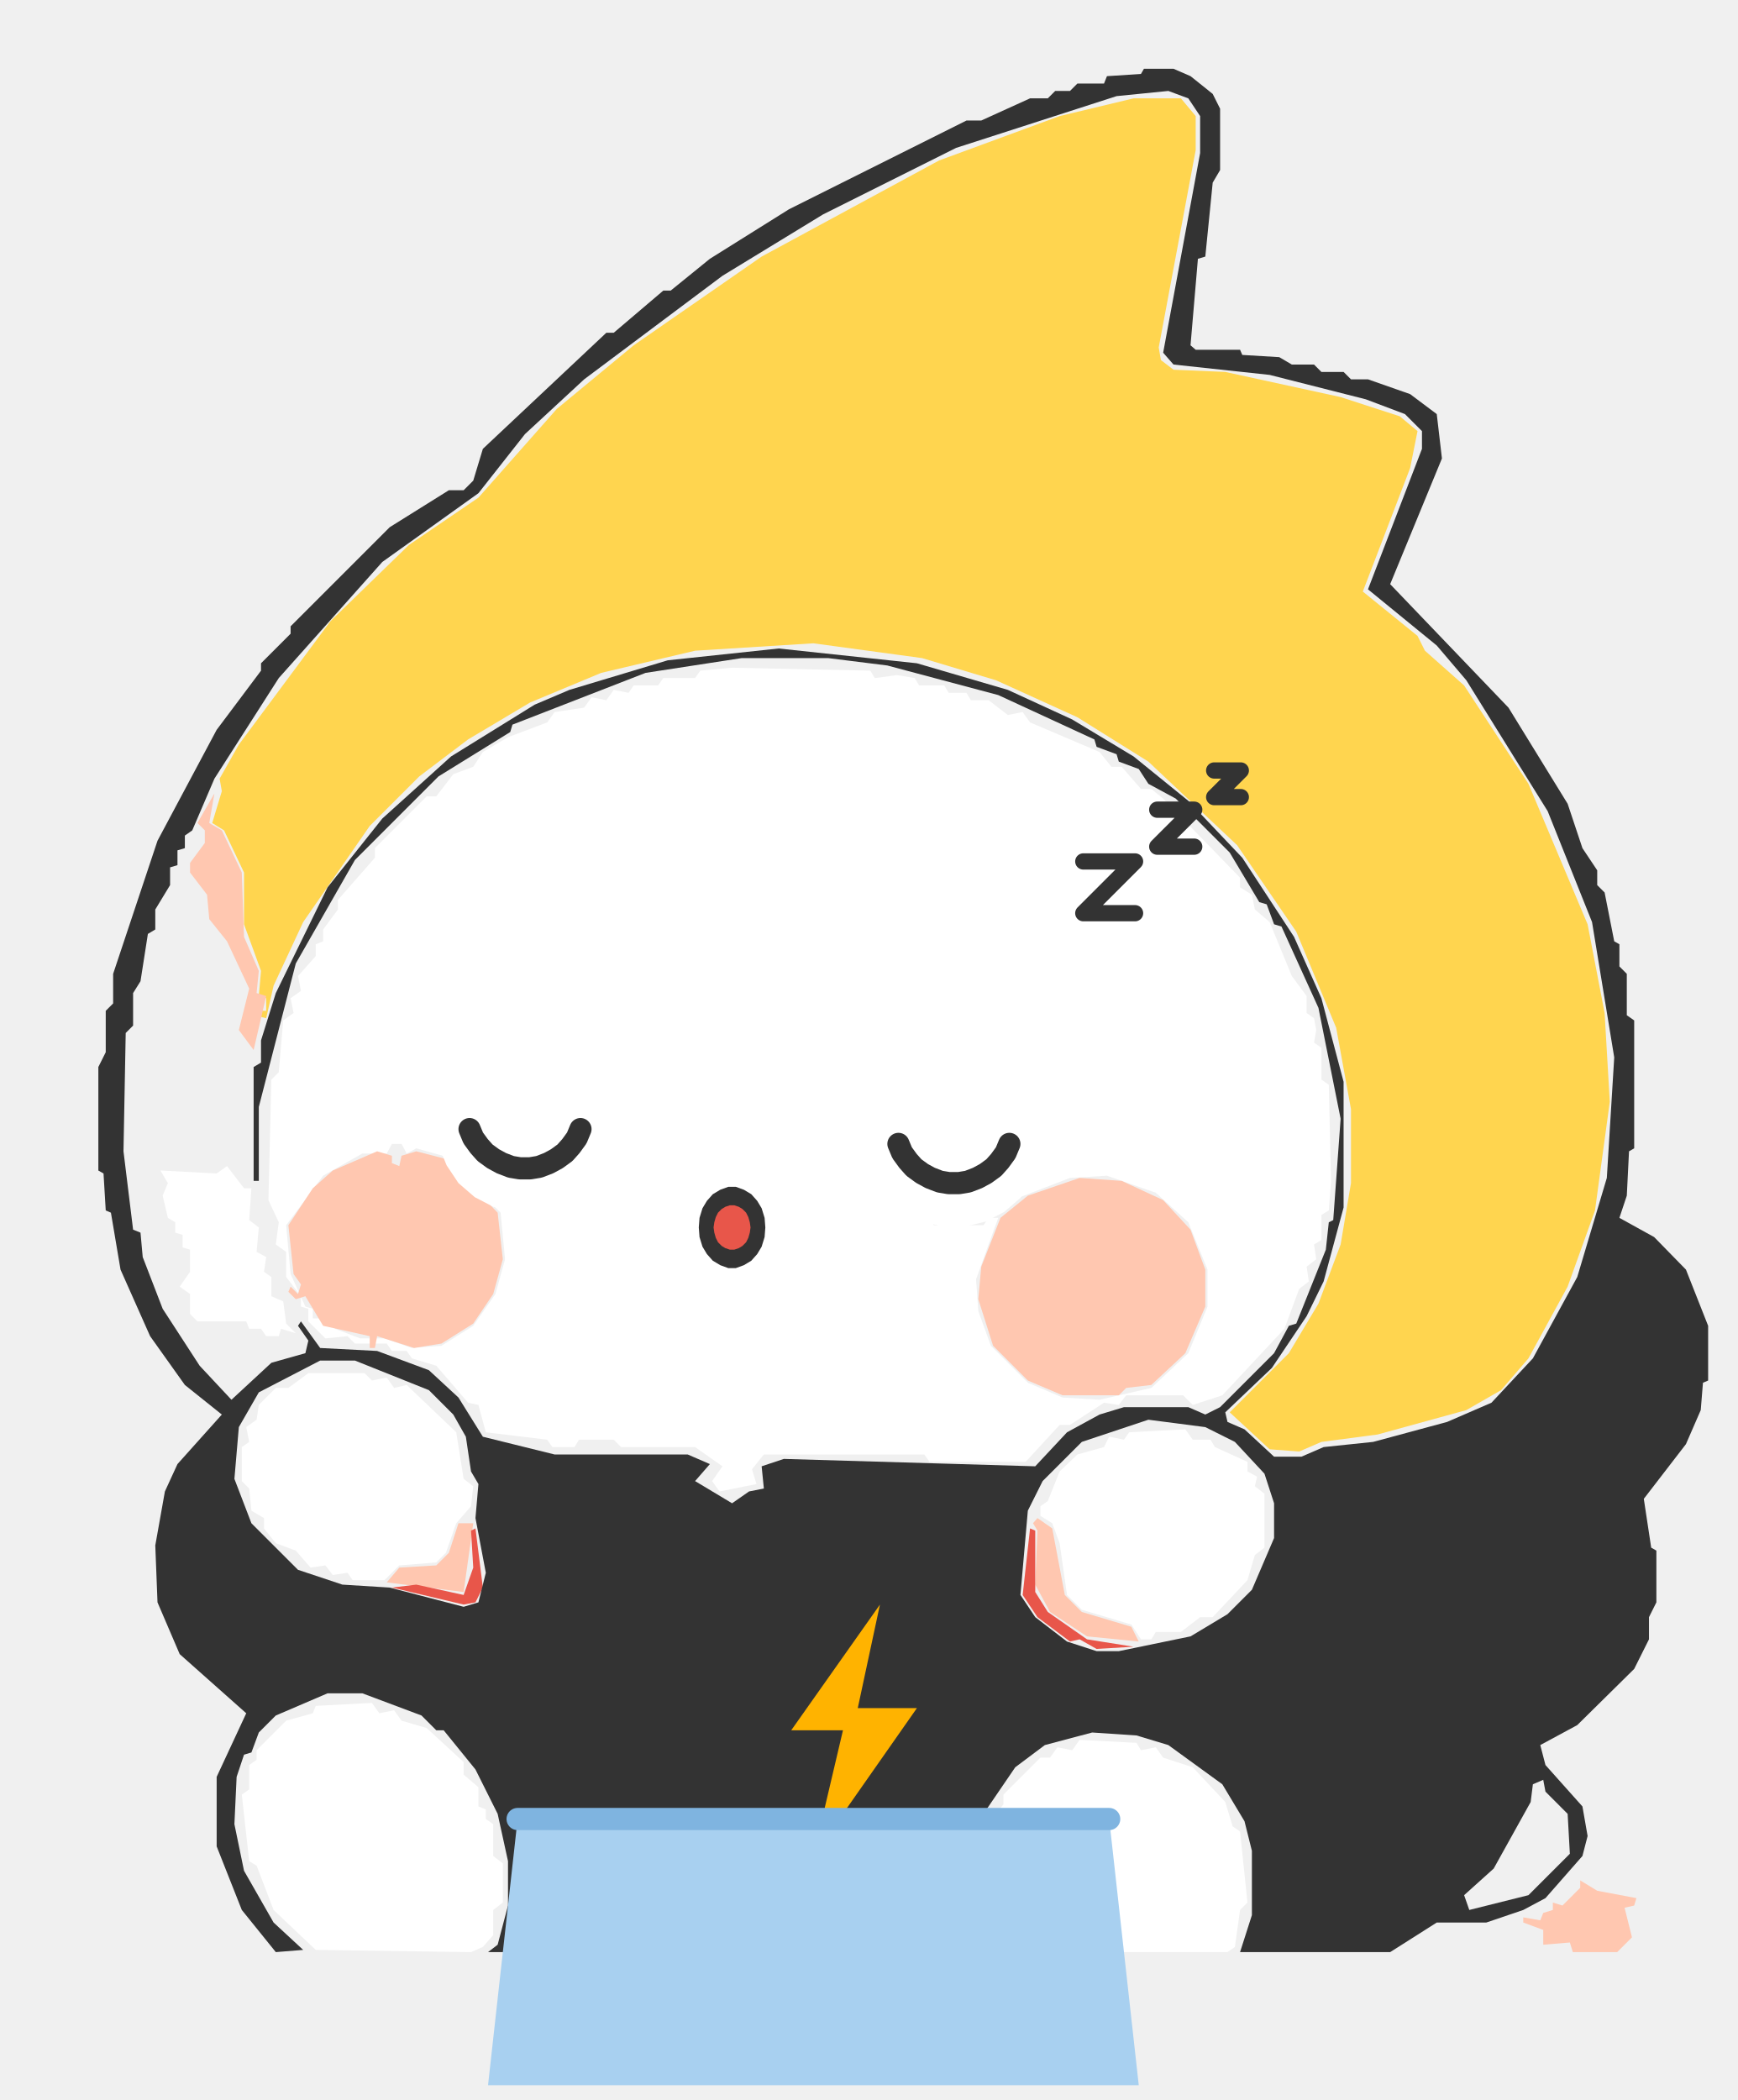
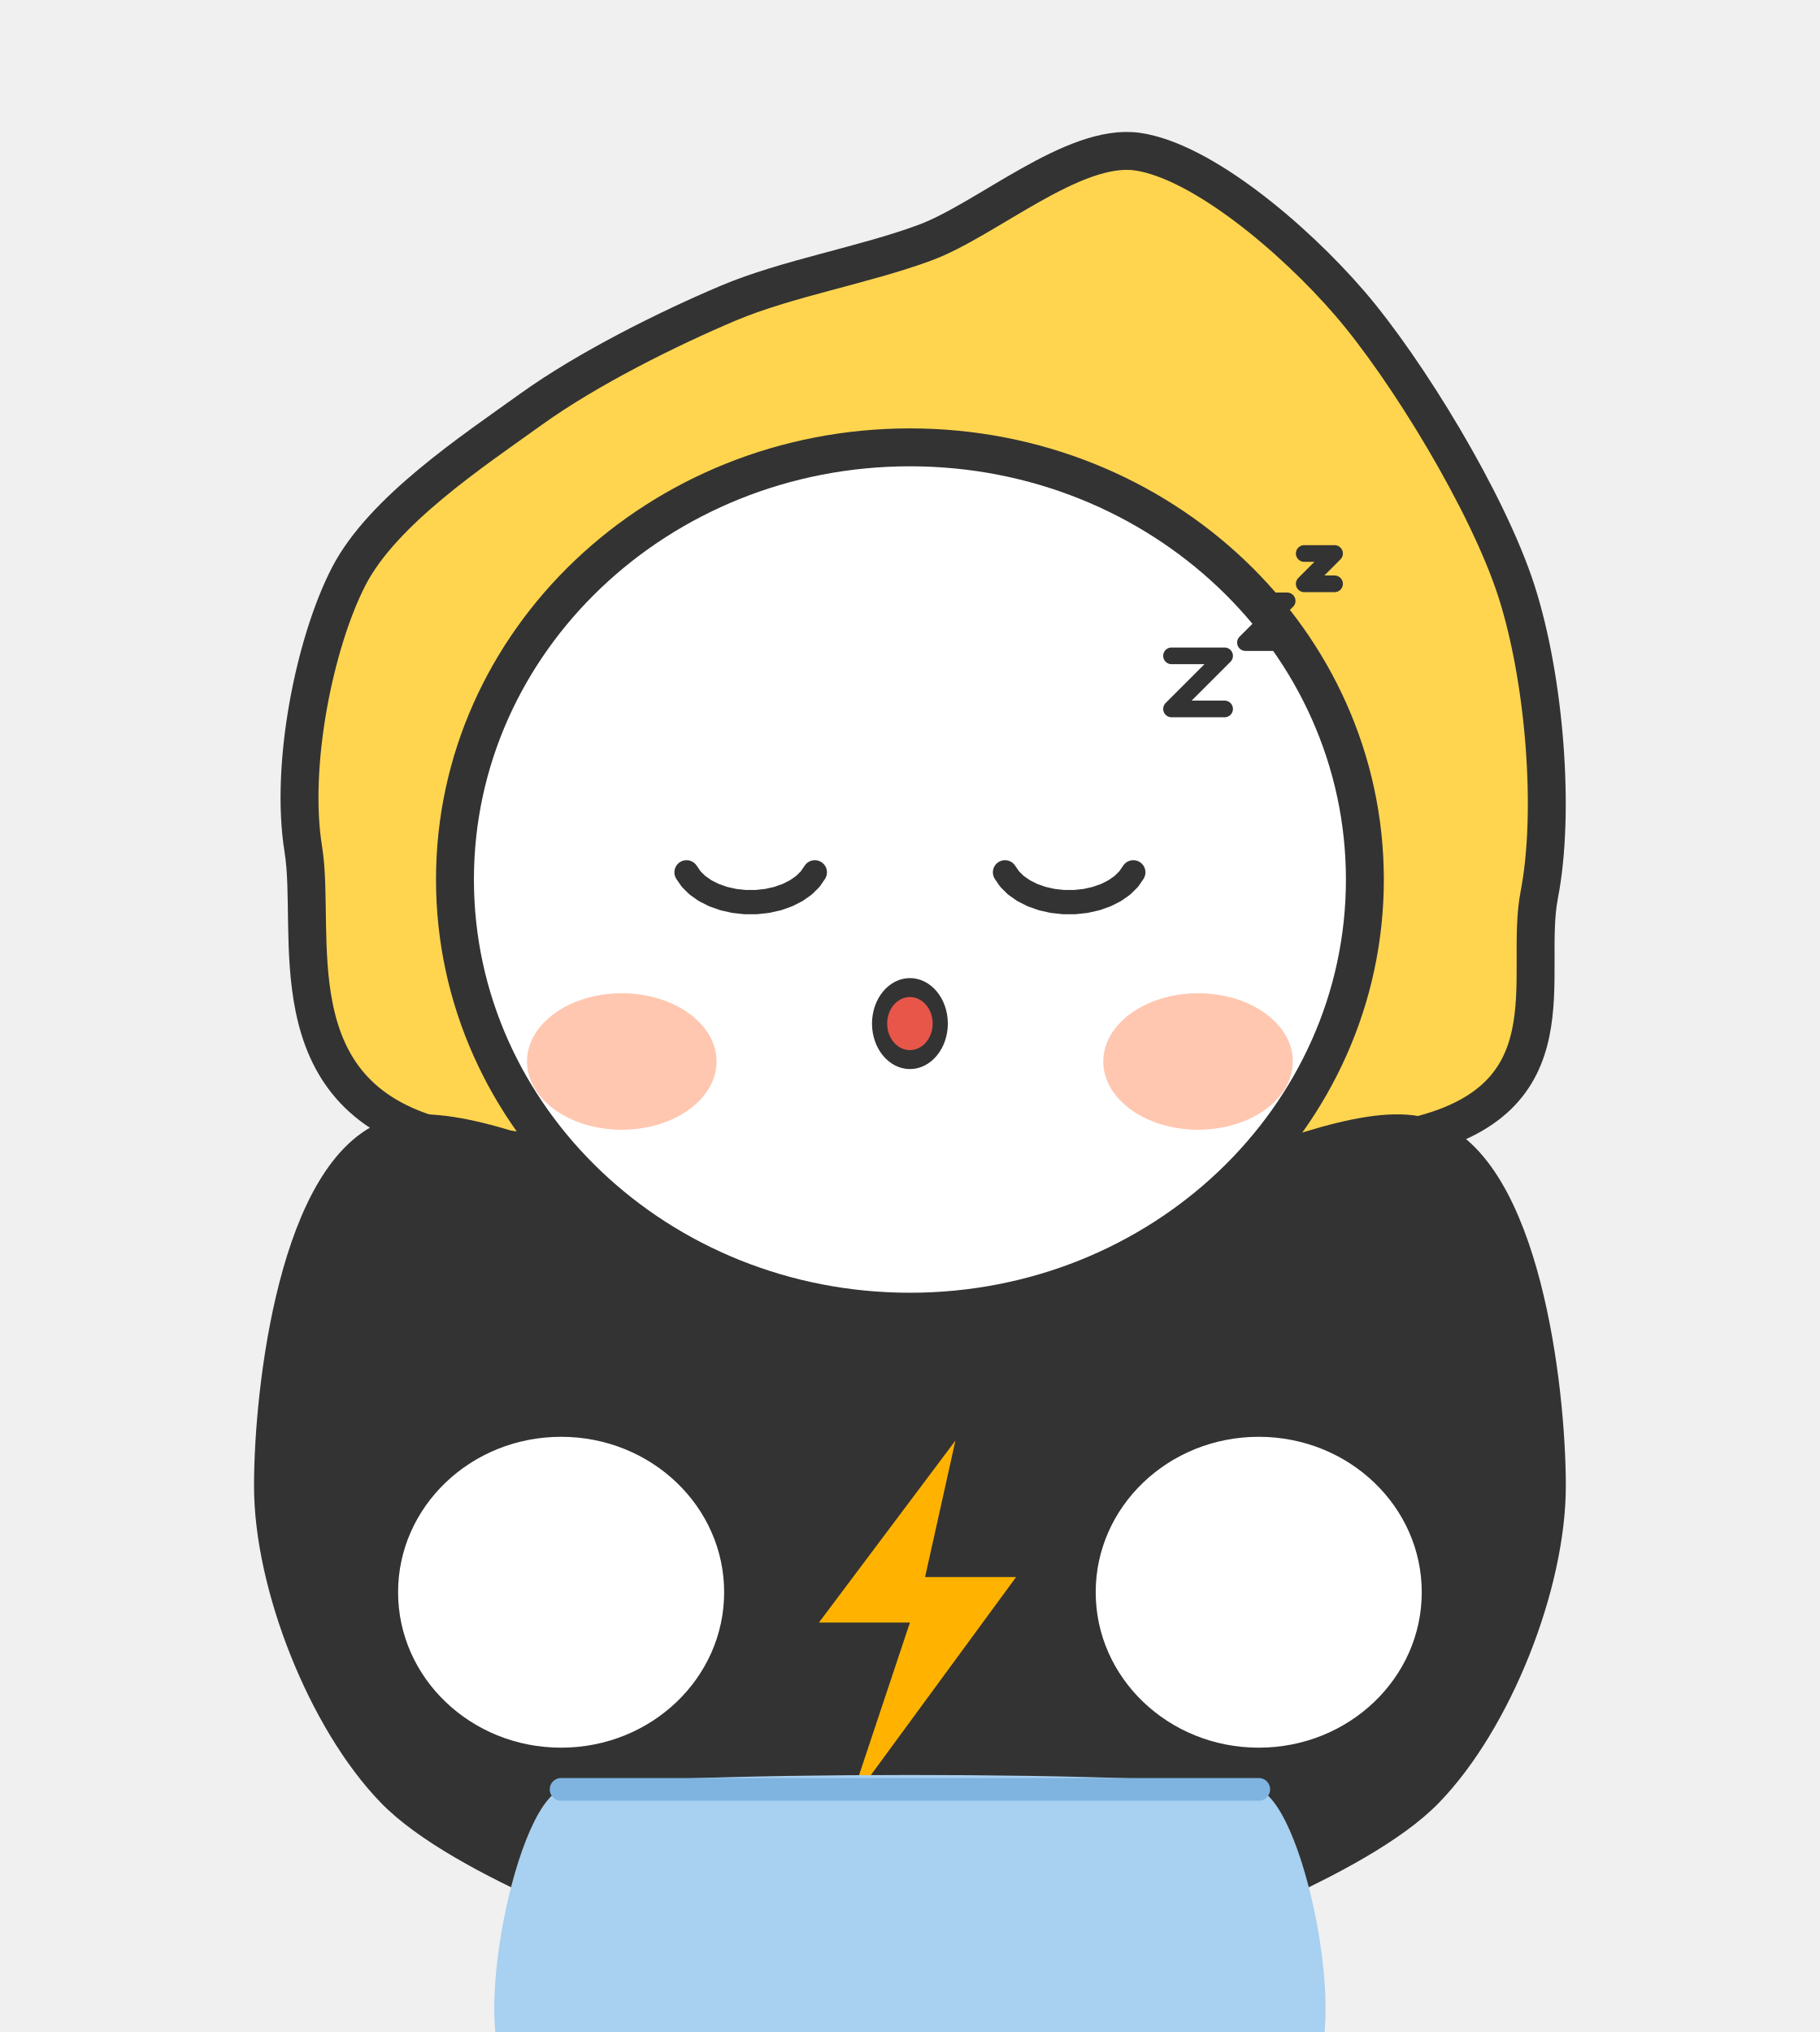
- <svg xmlns="http://www.w3.org/2000/svg" width="235" height="284" viewBox="0 0 235 284" role="img" aria-label="Volty 13-resting">
-   <path fill="#FFD54F" fill-rule="evenodd" d="M153.3,13.3 L143.3,15.7 L127.0,21.7 L103.0,34.7 L85.7,46.7 L75.3,55.3 L64.7,67.3 L55.3,73.7 L44.7,84.0 L32.3,100.7 L29.7,105.3 L30.0,107.0 L28.7,111.3 L30.3,112.3 L33.0,118.0 L33.0,125.0 L35.3,131.3 L35.0,134.7 L36.0,135.0 L36.0,136.7 L34.3,136.7 L34.3,137.3 L36.0,137.7 L37.0,133.3 L41.0,124.7 L50.0,111.7 L56.7,105.0 L63.3,100.0 L71.7,95.0 L81.3,91.0 L94.0,88.0 L110.0,87.0 L124.7,89.0 L134.7,92.0 L145.7,97.0 L155.3,103.0 L167.3,114.3 L175.3,126.0 L180.7,139.0 L182.7,150.0 L182.7,160.0 L181.3,168.3 L178.3,176.3 L174.3,183.0 L166.3,191.0 L171.7,196.0 L175.7,196.3 L178.7,195.0 L186.3,194.0 L198.3,190.7 L203.0,188.0 L206.7,183.7 L212.0,174.0 L215.7,163.7 L217.7,149.0 L217.0,137.0 L214.7,125.0 L206.7,106.0 L198.0,92.7 L192.7,88.0 L191.7,86.0 L184.3,80.0 L190.7,63.3 L191.7,58.3 L189.3,56.3 L181.3,53.7 L165.7,50.3 L158.7,50.0 L157.0,48.7 L156.7,47.0 L161.7,20.3 L161.7,15.7 L159.7,13.3 Z" />
-   <path fill="#FFFFFF" fill-rule="evenodd" d="M135.7,242.7 L135.7,244.0 L133.7,246.7 L133.7,250.0 L132.7,250.7 L132.7,256.7 L133.7,257.3 L133.7,260.7 L134.7,261.0 L135.7,264.0 L166.0,264.0 L167.0,263.3 L167.7,258.3 L168.7,257.3 L167.7,247.7 L166.7,247.0 L165.7,243.7 L161.3,239.0 L157.3,237.7 L156.3,236.3 L154.3,236.7 L153.7,235.7 L146.0,235.3 L145.0,236.7 L143.0,236.3 L142.0,237.7 L140.7,237.7 Z M38.7,232.7 L34.7,236.7 L34.7,238.0 L33.7,238.7 L33.7,242.0 L32.7,242.7 L33.7,251.7 L34.7,252.3 L37.0,258.3 L42.7,263.7 L63.7,264.0 L65.3,263.3 L66.7,261.7 L66.7,258.3 L68.0,257.3 L68.0,252.0 L66.7,251.0 L66.7,246.7 L65.7,246.0 L65.7,244.7 L64.7,244.3 L64.7,241.7 L62.7,240.0 L62.7,238.3 L57.7,233.7 L54.3,232.7 L53.3,231.3 L51.3,231.7 L50.3,230.3 L42.7,230.7 L42.3,231.7 Z M160.3,193.3 L152.7,193.7 L152.0,194.7 L150.0,194.3 L149.3,195.7 L145.7,196.7 L143.3,199.0 L141.7,203.0 L140.7,203.7 L140.7,205.0 L142.3,206.0 L143.3,208.7 L144.3,215.7 L146.3,217.7 L153.0,219.7 L154.3,221.7 L155.7,221.7 L156.3,220.7 L159.7,220.7 L162.3,218.7 L164.0,218.7 L168.7,213.7 L169.7,210.3 L171.0,209.3 L171.0,202.0 L169.7,201.0 L170.0,199.7 L168.7,199.0 L168.7,197.7 L164.3,195.7 L163.7,194.7 L161.3,194.7 Z M35.0,190.0 L34.7,192.0 L33.3,193.0 L33.7,195.0 L32.7,195.7 L32.7,200.3 L33.7,201.3 L34.0,204.3 L35.7,205.3 L35.7,206.7 L37.3,208.7 L40.0,209.7 L42.0,212.0 L44.0,211.7 L45.0,213.0 L47.0,212.7 L47.7,213.7 L52.0,213.7 L54.0,211.7 L59.0,211.3 L60.3,210.0 L61.7,206.0 L63.7,203.7 L64.0,201.0 L62.7,200.0 L61.7,193.7 L55.0,187.3 L53.3,187.7 L52.3,186.3 L50.3,186.7 L49.3,185.7 L41.7,185.7 L39.0,187.7 L37.3,187.7 Z M21.7,158.3 L22.7,160.0 L22.0,161.7 L22.7,164.7 L23.7,165.3 L23.7,166.7 L24.7,167.0 L24.7,168.7 L25.7,169.0 L25.7,172.0 L24.3,174.0 L25.7,175.0 L25.7,177.7 L26.7,178.7 L33.3,178.7 L33.7,179.7 L35.3,179.7 L36.0,180.7 L37.7,180.7 L38.0,179.7 L40.0,180.3 L38.7,179.0 L38.3,176.0 L36.7,175.3 L36.7,172.7 L35.7,172.0 L36.0,170.0 L34.7,169.3 L35.0,166.0 L33.7,165.0 L34.0,160.7 L33.0,160.7 L30.7,157.7 L29.3,158.7 Z M40.3,132.0 L40.7,134.0 L39.3,135.0 L39.7,137.0 L38.3,138.0 L37.7,145.0 L36.7,146.0 L36.3,162.3 L37.7,165.3 L37.3,168.3 L38.7,169.3 L38.7,172.7 L40.7,175.3 L40.7,176.7 L41.7,177.0 L41.7,178.7 L44.0,181.0 L47.0,180.7 L48.0,181.7 L52.3,181.7 L53.0,182.7 L55.0,182.7 L55.7,183.7 L59.0,184.7 L63.3,189.7 L64.7,190.0 L65.7,193.7 L74.0,194.7 L74.7,195.7 L77.7,195.7 L78.3,194.7 L83.0,194.7 L84.0,195.7 L94.0,195.7 L97.7,198.3 L96.3,200.3 L97.3,201.7 L102.3,200.7 L101.7,198.7 L103.3,196.7 L125.0,196.7 L125.7,197.7 L138.7,197.7 L143.3,192.7 L144.7,192.7 L149.3,189.7 L151.3,190.0 L152.3,188.7 L160.0,188.7 L161.3,190.0 L165.3,188.7 L173.7,179.7 L175.7,174.3 L177.0,173.3 L176.7,171.3 L178.0,170.3 L177.7,168.3 L178.7,167.7 L178.7,164.3 L179.7,163.7 L180.0,159.7 L179.7,146.7 L178.7,146.0 L178.7,141.7 L177.7,141.0 L178.0,139.3 L177.7,137.7 L176.7,137.0 L176.7,134.7 L174.7,132.0 L171.7,124.7 L169.7,123.0 L169.3,121.0 L167.7,120.0 L167.7,118.7 L157.3,108.0 L155.7,106.7 L154.3,106.7 L151.7,103.7 L150.3,103.7 L148.7,101.7 L139.3,97.7 L138.3,96.3 L136.3,96.7 L133.7,94.7 L131.3,94.7 L130.7,93.7 L128.3,93.7 L127.7,92.7 L124.3,92.7 L123.7,91.7 L121.3,91.3 L118.3,91.7 L117.7,90.7 L99.0,90.3 L94.7,90.7 L94.0,91.7 L89.7,91.7 L89.0,92.7 L85.7,92.7 L85.0,93.7 L83.0,93.3 L82.0,94.7 L80.0,94.3 L79.0,95.7 L75.0,96.3 L74.0,97.7 L68.7,99.7 L65.3,101.7 L64.0,103.7 L61.3,104.7 L59.0,107.7 L57.7,107.7 L50.7,114.7 L50.7,116.0 L45.7,121.7 L45.7,123.0 L43.7,125.7 L43.7,127.3 L42.7,127.7 L42.7,129.3 Z M87.0,162.0 L89.0,160.7 L90.7,161.7 L94.7,161.7 L96.3,158.7 L100.0,158.7 L102.7,161.7 L104.0,161.7 L104.7,162.7 L107.3,163.0 L108.3,161.7 L110.3,161.7 L111.7,162.7 L111.7,164.3 L110.0,166.7 L107.7,166.7 L107.7,170.0 L105.7,171.7 L105.3,173.7 L102.0,174.3 L101.0,175.7 L98.3,175.7 L97.3,174.3 L95.3,174.7 L91.7,171.0 L91.7,168.0 L90.7,166.3 L86.7,165.0 Z M124.3,146.7 L125.7,146.7 L126.3,145.7 L132.0,145.7 L137.7,150.3 L137.7,151.7 L138.7,152.3 L138.7,160.0 L137.7,160.7 L137.7,162.0 L144.7,159.3 L149.7,159.0 L156.3,161.3 L160.7,165.3 L163.3,171.7 L163.3,176.7 L160.7,183.0 L155.7,187.7 L148.7,189.3 L143.7,189.0 L139.0,187.0 L134.0,182.0 L132.3,177.3 L132.0,173.0 L135.0,164.7 L133.7,164.7 L133.0,165.7 L126.3,165.7 L125.7,164.7 L124.3,164.7 L120.7,160.0 L120.7,151.3 Z M78.7,145.3 L78.7,146.7 L80.7,149.3 L80.7,157.0 L79.7,157.7 L79.7,159.0 L77.0,161.7 L74.0,162.3 L73.0,163.7 L70.3,163.7 L69.7,162.7 L67.3,162.7 L65.3,160.7 L64.7,161.0 L67.7,164.0 L68.3,170.3 L67.0,175.0 L64.0,179.3 L59.7,182.0 L55.7,182.3 L52.0,181.0 L48.7,181.0 L45.3,179.7 L44.3,178.3 L42.3,178.3 L42.3,177.0 L41.3,176.7 L39.3,172.3 L38.7,165.7 L43.7,159.0 L49.0,156.0 L52.3,156.0 L53.0,154.7 L54.3,154.7 L55.0,156.0 L56.3,155.3 L61.3,156.7 L62.7,158.0 L62.7,155.0 L61.7,154.0 L62.7,148.3 L63.7,147.7 L63.7,146.3 L68.3,142.7 L75.0,142.7 Z" />
-   <path fill="#FFC7B0" fill-rule="evenodd" d="M206.0,259.3 L206.0,260.0 L208.7,261.0 L208.7,263.0 L212.3,262.7 L212.7,264.0 L218.7,264.0 L220.7,262.0 L219.7,258.0 L221.0,257.7 L221.3,256.7 L216.0,255.7 L213.7,254.3 L213.7,255.3 L211.3,257.7 L210.0,257.3 L210.0,258.3 L208.7,258.7 L208.3,259.7 Z M64.0,206.0 L62.0,206.0 L60.7,210.0 L59.0,211.7 L54.0,212.0 L52.3,214.0 L62.7,215.3 Z M140.3,205.3 L139.7,206.0 L140.3,207.0 L140.0,214.3 L142.0,218.0 L147.0,221.3 L154.0,222.0 L153.0,220.0 L146.3,218.0 L144.0,215.7 L142.3,206.7 Z M95.3,166.0 L95.7,169.0 L97.7,171.0 L101.7,171.0 L103.7,168.0 L103.7,166.7 L100.7,165.7 L99.7,164.0 Z M146.0,159.3 L139.0,161.7 L135.3,164.7 L132.7,171.3 L132.3,175.7 L134.3,182.0 L139.0,186.7 L143.7,188.7 L151.3,188.7 L152.3,187.7 L155.7,187.3 L160.3,183.0 L163.0,176.7 L163.0,171.7 L161.0,166.3 L157.3,162.3 L151.7,159.7 Z M45.0,158.3 L42.3,160.7 L39.0,165.7 L39.7,172.3 L40.7,173.7 L40.3,175.0 L39.3,174.0 L39.0,174.7 L40.0,175.7 L41.3,175.3 L43.7,179.3 L50.0,180.7 L50.0,182.3 L50.7,182.3 L51.0,180.7 L56.0,182.3 L59.7,181.7 L64.0,179.0 L66.7,175.0 L68.0,170.3 L67.3,164.0 L64.7,161.3 L64.7,160.3 L63.0,159.7 L61.3,157.0 L56.3,155.7 L54.3,156.3 L54.0,157.7 L53.0,157.3 L53.0,156.3 L51.0,155.7 Z M29.0,107.3 L26.7,111.3 L27.7,112.3 L27.7,114.0 L25.7,116.7 L25.7,118.0 L28.0,121.0 L28.3,124.3 L30.7,127.3 L33.7,133.7 L32.3,139.3 L34.3,142.0 L36.0,134.7 L34.7,134.3 L35.0,131.3 L33.0,126.7 L32.7,118.0 L30.0,112.3 L28.3,111.3 Z" />
-   <path fill="#E8564A" fill-rule="evenodd" d="M139.3,206.7 L138.3,215.7 L140.3,218.7 L144.7,222.0 L146.0,221.7 L148.3,223.0 L153.3,222.7 L147.0,221.7 L141.7,218.0 L140.0,215.3 L140.0,207.0 Z M64.3,206.7 L63.7,207.0 L64.0,212.0 L62.7,215.7 L56.3,214.3 L53.0,214.7 L62.7,217.0 L64.3,216.7 L65.3,214.7 Z" />
-   <path fill="#333333" fill-rule="evenodd" d="M88.0,162.7 L88.3,165.0 L92.0,166.0 L93.3,170.7 L96.3,173.7 L101.3,174.0 L104.0,172.7 L106.0,170.3 L106.7,166.7 L111.0,163.7 L109.7,162.7 L107.7,164.0 L103.3,163.3 L101.3,162.3 L100.3,160.3 L99.0,160.0 L96.3,160.3 L95.0,162.3 L93.0,163.3 L90.3,163.3 L89.0,162.0 Z M98.3,163.3 L99.7,163.3 L104.3,166.3 L104.3,168.7 L101.0,172.3 L97.3,172.0 L94.7,168.7 L94.7,165.7 Z M128.7,146.7 L125.3,147.7 L122.7,150.3 L121.3,154.0 L121.3,157.3 L122.7,161.0 L125.3,163.7 L127.3,164.7 L132.0,164.7 L134.0,164.0 L136.7,161.0 L137.7,154.7 L136.0,150.0 L134.3,148.3 L131.0,146.7 Z M71.0,143.3 L67.3,144.7 L64.7,147.3 L63.3,150.7 L63.3,155.7 L65.3,160.0 L68.3,161.7 L73.3,162.0 L76.0,161.0 L78.7,158.0 L80.0,152.0 L78.0,146.3 L74.0,143.7 Z M161.0,10.3 L158.7,9.3 L154.7,9.3 L154.3,10.0 L149.7,10.3 L149.3,11.3 L145.7,11.3 L144.7,12.3 L142.7,12.3 L141.7,13.3 L139.3,13.3 L132.7,16.3 L130.7,16.3 L106.7,28.3 L96.0,35.0 L90.7,39.3 L89.7,39.3 L83.0,45.0 L82.0,45.0 L65.3,60.7 L64.0,65.0 L62.7,66.3 L60.7,66.3 L52.7,71.3 L39.3,84.7 L39.3,85.7 L35.3,89.7 L35.3,90.7 L29.3,98.7 L21.3,113.7 L15.3,131.7 L15.3,135.7 L14.3,136.7 L14.3,142.3 L13.3,144.3 L13.3,158.3 L14.0,158.7 L14.3,163.7 L15.0,164.0 L16.3,171.7 L20.3,180.7 L25.0,187.3 L30.0,191.3 L24.0,198.0 L22.3,201.7 L21.0,209.0 L21.3,216.7 L24.3,223.7 L33.3,231.7 L29.3,240.3 L29.3,249.7 L32.7,258.3 L37.3,264.0 L41.0,263.7 L37.0,260.0 L33.0,253.0 L31.7,246.7 L32.0,240.3 L33.0,237.3 L34.0,237.0 L35.0,234.3 L37.3,232.0 L44.3,229.0 L49.0,229.0 L57.0,232.0 L59.0,234.0 L60.0,234.0 L64.3,239.3 L67.3,245.3 L68.7,251.7 L68.7,257.7 L67.3,263.0 L66.0,264.0 L134.0,264.0 L131.7,256.3 L131.7,250.7 L133.0,245.3 L137.3,239.0 L141.3,236.0 L147.7,234.3 L153.7,234.7 L158.0,236.0 L165.3,241.3 L168.3,246.3 L169.3,250.3 L169.3,259.0 L167.7,264.0 L188.0,264.0 L194.3,260.0 L201.0,260.0 L206.0,258.3 L209.0,256.7 L214.0,251.0 L214.7,248.3 L214.0,244.3 L209.0,238.7 L208.3,236.0 L213.3,233.3 L221.0,225.7 L223.0,221.7 L223.0,218.7 L224.0,216.7 L224.0,209.7 L223.3,209.3 L222.3,202.7 L228.0,195.3 L230.0,190.7 L230.3,187.0 L231.0,186.7 L231.0,179.3 L228.0,171.7 L223.7,167.3 L219.0,164.7 L220.0,161.7 L220.3,155.7 L221.0,155.3 L221.0,138.0 L220.0,137.3 L220.0,131.7 L219.0,130.7 L219.0,127.7 L218.3,127.3 L217.0,120.7 L216.0,119.7 L216.0,117.7 L214.0,114.7 L212.0,108.7 L204.0,95.7 L188.0,79.0 L195.0,62.0 L194.3,56.0 L190.7,53.3 L185.0,51.3 L182.7,51.3 L181.7,50.3 L178.7,50.3 L177.7,49.3 L174.7,49.3 L173.0,48.3 L168.0,48.0 L167.7,47.3 L161.7,47.3 L161.0,46.7 L162.0,35.0 L163.0,34.7 L164.0,24.7 L165.0,23.0 L165.0,14.7 L164.0,12.7 Z M208.7,240.7 L209.0,242.3 L212.0,245.3 L212.3,250.7 L206.7,256.3 L198.7,258.3 L198.0,256.3 L202.0,252.7 L207.0,243.7 L207.3,241.3 Z M167.0,195.0 L171.0,199.3 L172.3,203.3 L172.3,208.0 L169.3,215.0 L166.0,218.3 L161.0,221.3 L151.3,223.3 L148.3,223.3 L144.3,222.0 L140.0,218.7 L138.0,215.7 L139.0,204.3 L141.0,200.3 L146.3,195.0 L155.3,192.0 L163.0,193.0 Z M35.0,188.3 L43.3,184.0 L48.0,184.0 L58.0,188.0 L61.3,191.3 L63.0,194.3 L63.7,199.0 L64.7,200.7 L64.3,205.3 L65.7,212.7 L64.7,216.7 L62.7,217.3 L52.7,214.7 L46.3,214.3 L40.3,212.3 L34.0,206.0 L31.7,200.0 L32.3,193.0 Z M160.7,13.3 L162.3,15.7 L162.3,20.7 L157.3,47.7 L158.7,49.3 L171.7,50.7 L184.7,54.0 L190.0,56.0 L192.3,58.3 L192.3,60.7 L185.0,79.7 L194.3,87.3 L198.3,92.0 L209.3,109.7 L215.3,124.7 L218.3,143.0 L217.3,159.3 L213.3,172.7 L207.3,183.7 L201.7,189.7 L195.7,192.3 L185.7,195.0 L179.0,195.7 L176.0,197.0 L172.3,197.0 L168.3,193.3 L166.0,192.3 L165.7,191.0 L172.0,185.0 L176.7,178.0 L179.0,173.3 L181.7,163.3 L181.7,146.3 L178.7,135.0 L175.0,126.7 L168.0,116.0 L160.7,108.3 L153.3,102.3 L145.0,97.3 L136.3,93.3 L124.0,89.7 L105.3,87.7 L90.3,89.3 L77.0,93.3 L72.3,95.3 L61.0,102.3 L51.7,110.7 L44.3,120.0 L37.3,134.3 L35.3,140.7 L35.3,143.7 L34.3,144.3 L34.3,159.7 L35.0,159.7 L35.0,149.7 L40.0,130.3 L48.0,116.3 L59.3,105.0 L69.0,99.0 L69.3,98.0 L87.3,91.0 L100.3,89.0 L112.0,89.0 L120.0,90.0 L135.0,94.0 L148.0,100.0 L148.3,101.0 L151.0,102.0 L151.3,103.0 L154.0,104.0 L155.3,106.0 L159.0,108.0 L166.3,115.3 L170.3,122.0 L171.3,122.3 L172.3,125.0 L173.3,125.3 L178.3,136.3 L181.3,151.3 L180.3,165.0 L179.7,165.3 L179.3,169.0 L175.3,179.0 L174.3,179.3 L172.3,183.0 L165.0,190.3 L163.0,191.3 L160.7,190.3 L152.0,190.3 L148.7,191.3 L144.3,193.7 L140.0,198.3 L106.0,197.3 L103.0,198.3 L103.3,201.3 L101.3,201.7 L99.0,203.3 L94.0,200.3 L96.0,198.0 L93.0,196.7 L75.0,196.7 L65.3,194.3 L62.0,189.0 L58.0,185.3 L51.0,182.7 L43.3,182.3 L40.7,178.7 L40.3,179.3 L41.7,181.3 L41.3,183.0 L36.7,184.3 L31.3,189.3 L27.0,184.7 L22.0,177.0 L19.3,170.0 L19.0,166.7 L18.0,166.3 L16.7,155.7 L17.0,139.7 L18.0,138.7 L18.0,134.3 L19.0,132.7 L20.0,126.3 L21.0,125.7 L21.0,123.0 L23.0,119.7 L23.0,117.3 L24.0,117.0 L24.0,115.0 L25.0,114.7 L25.0,113.0 L26.0,112.3 L29.0,105.3 L37.7,91.7 L51.7,76.0 L64.7,66.7 L71.0,58.7 L79.0,51.3 L97.7,37.3 L111.3,29.0 L129.3,20.0 L151.0,13.0 L158.0,12.3 Z" />
-   <path fill="#FFB300" fill-rule="evenodd" d="M119.0,217.0 L107.0,234.0 L114.0,234.0 L110.0,251.0 L124.0,231.0 L116.0,231.0 Z" />
-   <path fill="#A8D0F0" fill-rule="evenodd" d="M70.0,246.0 L150.0,246.0 L154.0,282.0 L66.0,282.0 Z" />
-   <path fill="none" stroke="#7FB4E0" stroke-width="3" stroke-linecap="round" stroke-linejoin="round" d="M70.0,246.0 L150.0,246.0" />
-   <path fill="#FFFFFF" fill-rule="evenodd" d="M83.0,152.0 L82.7,154.9 L81.6,157.6 L80.0,160.0 L77.8,161.9 L75.3,163.2 L72.4,163.9 L69.6,163.9 L66.7,163.2 L64.2,161.9 L62.0,160.0 L60.4,157.6 L59.3,154.9 L59.0,152.0 L59.3,149.1 L60.4,146.4 L62.0,144.0 L64.2,142.1 L66.7,140.8 L69.6,140.1 L72.4,140.1 L75.3,140.8 L77.8,142.1 L80.0,144.0 L81.6,146.4 L82.7,149.1 Z" />
-   <path fill="#FFFFFF" fill-rule="evenodd" d="M141.0,154.0 L140.7,156.9 L139.6,159.6 L138.0,162.0 L135.8,163.9 L133.3,165.2 L130.4,165.9 L127.6,165.9 L124.7,165.2 L122.2,163.9 L120.0,162.0 L118.4,159.6 L117.3,156.9 L117.0,154.0 L117.3,151.1 L118.4,148.4 L120.0,146.0 L122.2,144.1 L124.7,142.8 L127.6,142.1 L130.4,142.1 L133.3,142.8 L135.8,144.1 L138.0,146.0 L139.6,148.4 L140.7,151.1 Z" />
-   <path fill="#FFFFFF" fill-rule="evenodd" d="M114.0,166.0 L113.6,168.6 L112.3,171.1 L110.2,173.3 L107.5,175.1 L104.3,176.3 L100.8,176.9 L97.2,176.9 L93.7,176.3 L90.5,175.1 L87.8,173.3 L85.7,171.1 L84.4,168.6 L84.0,166.0 L84.4,163.4 L85.7,160.9 L87.8,158.7 L90.5,156.9 L93.7,155.7 L97.2,155.1 L100.8,155.1 L104.3,155.7 L107.5,156.9 L110.2,158.7 L112.3,160.9 L113.6,163.4 Z" />
-   <path fill="none" stroke="#333333" stroke-width="3.0" stroke-linecap="round" stroke-linejoin="round" d="M78.5,152.7 L78.0,153.9 L77.2,155.0 L76.4,155.9 L75.3,156.7 L74.2,157.3 L72.9,157.8 L71.7,158.0 L70.3,158.0 L69.1,157.8 L67.8,157.3 L66.7,156.7 L65.6,155.9 L64.8,155.0 L64.0,153.9 L63.5,152.7" />
-   <path fill="none" stroke="#333333" stroke-width="3.0" stroke-linecap="round" stroke-linejoin="round" d="M136.5,154.7 L136.0,155.9 L135.2,157.0 L134.4,157.9 L133.3,158.7 L132.2,159.3 L130.9,159.8 L129.7,160.0 L128.3,160.0 L127.1,159.8 L125.8,159.3 L124.7,158.7 L123.6,157.9 L122.8,157.0 L122.0,155.9 L121.5,154.7" />
-   <path fill="#333333" fill-rule="evenodd" d="M103.5,166.0 L103.4,167.3 L103.0,168.6 L102.4,169.6 L101.6,170.5 L100.6,171.1 L99.5,171.5 L98.5,171.5 L97.4,171.1 L96.4,170.5 L95.6,169.6 L95.0,168.6 L94.6,167.3 L94.5,166.0 L94.6,164.7 L95.0,163.4 L95.6,162.4 L96.4,161.5 L97.4,160.9 L98.5,160.5 L99.5,160.5 L100.6,160.9 L101.6,161.5 L102.4,162.4 L103.0,163.4 L103.4,164.7 Z" />
-   <path fill="#E8564A" fill-rule="evenodd" d="M101.5,166.0 L101.4,166.7 L101.2,167.4 L100.9,168.0 L100.4,168.5 L99.9,168.8 L99.3,169.0 L98.7,169.0 L98.1,168.8 L97.6,168.5 L97.1,168.0 L96.8,167.4 L96.6,166.7 L96.5,166.0 L96.6,165.3 L96.8,164.6 L97.1,164.0 L97.6,163.5 L98.1,163.2 L98.7,163.0 L99.3,163.0 L99.9,163.2 L100.4,163.5 L100.9,164.0 L101.2,164.6 L101.4,165.3 Z" />
-   <path fill="none" stroke="#333333" stroke-width="2.2" stroke-linecap="round" stroke-linejoin="round" d="M146.5,116.5 L153.5,116.5 L146.5,123.5 L153.5,123.5" />
-   <path fill="none" stroke="#333333" stroke-width="2.2" stroke-linecap="round" stroke-linejoin="round" d="M156.5,109.5 L161.5,109.5 L156.5,114.5 L161.5,114.5" />
-   <path fill="none" stroke="#333333" stroke-width="2.2" stroke-linecap="round" stroke-linejoin="round" d="M164.2,104.2 L167.8,104.2 L164.2,107.8 L167.8,107.8" />
+ <svg xmlns="http://www.w3.org/2000/svg" width="240" height="268" viewBox="0 0 240 268" role="img" aria-label="Volty 13-resting">
+   <path fill="#FFD54F" stroke="#333333" stroke-width="5" stroke-linecap="round" stroke-linejoin="round" d="M58.00 150.00 C36.10 144.30 41.80 123.10 40.00 112.00 C38.20 100.90 41.50 84.70 46.00 76.00 C50.50 67.30 62.50 59.40 70.00 54.00 C77.50 48.60 88.20 43.30 96.00 40.00 C103.80 36.70 113.90 35.00 122.00 32.00 C130.10 29.00 141.60 18.80 150.00 20.00 C158.40 21.20 170.50 31.30 178.00 40.00 C185.50 48.70 196.25 66.30 200.00 78.00 C203.75 89.70 205.10 107.20 203.00 118.00 C200.90 128.80 207.75 145.20 186.00 150.00 C164.25 154.80 79.90 155.70 58.00 150.00 Z" />
+   <path fill="#333333" stroke="#333333" stroke-width="5" stroke-linecap="round" stroke-linejoin="round" d="M52.00 150.00 C39.40 154.20 36.00 183.10 36.00 196.00 C36.00 208.90 43.00 226.70 52.00 236.00 C61.00 245.30 85.80 254.10 96.00 258.00 C106.20 261.90 112.80 262.00 120.00 262.00 C127.20 262.00 133.80 261.90 144.00 258.00 C154.20 254.10 179.00 245.30 188.00 236.00 C197.00 226.70 204.00 208.90 204.00 196.00 C204.00 183.10 200.60 154.20 188.00 150.00 C175.40 145.80 140.40 168.00 120.00 168.00 C99.60 168.00 64.60 145.80 52.00 150.00 Z" />
+   <path fill="#FFFFFF" stroke="#333333" stroke-width="5" stroke-linecap="round" stroke-linejoin="round" d="M180.00 116.00 C180.00 147.48 153.14 173.00 120.00 173.00 C86.86 173.00 60.00 147.48 60.00 116.00 C60.00 84.52 86.86 59.00 120.00 59.00 C153.14 59.00 180.00 84.52 180.00 116.00 Z" />
+   <path fill="#FFFFFF" stroke="#333333" stroke-width="5" stroke-linecap="round" stroke-linejoin="round" d="M98.00 210.00 C98.00 222.70 87.26 233.00 74.00 233.00 C60.74 233.00 50.00 222.70 50.00 210.00 C50.00 197.30 60.74 187.00 74.00 187.00 C87.26 187.00 98.00 197.30 98.00 210.00 Z" />
+   <path fill="#FFFFFF" stroke="#333333" stroke-width="5" stroke-linecap="round" stroke-linejoin="round" d="M190.00 210.00 C190.00 222.70 179.26 233.00 166.00 233.00 C152.74 233.00 142.00 222.70 142.00 210.00 C142.00 197.30 152.74 187.00 166.00 187.00 C179.26 187.00 190.00 197.30 190.00 210.00 Z" />
+   <path fill="#FFB300" d="M126.00 190.00 L108.00 214.00 L120.00 214.00 L112.00 238.00 L134.00 208.00 L122.00 208.00 Z" />
+   <path fill="#A8D0F0" d="M74.00 236.00 C80.53 233.47 159.47 233.47 166.00 236.00 C172.53 238.53 178.53 271.47 172.00 274.00 C165.47 276.53 74.53 276.53 68.00 274.00 C61.47 271.47 67.47 238.53 74.00 236.00 Z" />
+   <path fill="none" stroke="#7FB4E0" stroke-width="3" stroke-linecap="round" stroke-linejoin="round" d="M74.00 236.00 L166.00 236.00" />
+   <path fill="#FFC7B0" d="M94.50 140.00 C94.50 144.97 88.90 149.00 82.00 149.00 C75.10 149.00 69.50 144.97 69.50 140.00 C69.50 135.03 75.10 131.00 82.00 131.00 C88.90 131.00 94.50 135.03 94.50 140.00 Z" />
+   <path fill="#FFC7B0" d="M170.50 140.00 C170.50 144.97 164.90 149.00 158.00 149.00 C151.10 149.00 145.50 144.97 145.50 140.00 C145.50 135.03 151.10 131.00 158.00 131.00 C164.90 131.00 170.50 135.03 170.50 140.00 Z" />
+   <path fill="none" stroke="#333333" stroke-width="3.2" stroke-linecap="round" stroke-linejoin="round" d="M107.46 115.05 L106.85 115.94 L106.03 116.75 L105.02 117.46 L103.86 118.05 L102.56 118.51 L101.18 118.82 L99.73 118.98 L98.27 118.98 L96.82 118.82 L95.44 118.51 L94.14 118.05 L92.98 117.46 L91.97 116.75 L91.15 115.94 L90.54 115.05" />
+   <path fill="none" stroke="#333333" stroke-width="3.2" stroke-linecap="round" stroke-linejoin="round" d="M149.46 115.05 L148.85 115.94 L148.03 116.75 L147.02 117.46 L145.86 118.05 L144.56 118.51 L143.18 118.82 L141.73 118.98 L140.27 118.98 L138.82 118.82 L137.44 118.51 L136.14 118.05 L134.98 117.46 L133.97 116.75 L133.15 115.94 L132.54 115.05" />
+   <path fill="#333333" d="M125.00 135.00 C125.00 138.31 122.76 141.00 120.00 141.00 C117.24 141.00 115.00 138.31 115.00 135.00 C115.00 131.69 117.24 129.00 120.00 129.00 C122.76 129.00 125.00 131.69 125.00 135.00 Z" />
+   <path fill="#E8564A" d="M123.00 135.00 C123.00 136.93 121.66 138.50 120.00 138.50 C118.34 138.50 117.00 136.93 117.00 135.00 C117.00 133.07 118.34 131.50 120.00 131.50 C121.66 131.50 123.00 133.07 123.00 135.00 Z" />
+   <path fill="none" stroke="#333333" stroke-width="2.2" stroke-linecap="round" stroke-linejoin="round" d="M154.50 86.50 L161.50 86.50 L154.50 93.50 L161.50 93.50" />
+   <path fill="none" stroke="#333333" stroke-width="2.2" stroke-linecap="round" stroke-linejoin="round" d="M164.25 79.25 L169.75 79.25 L164.25 84.75 L169.75 84.75" />
+   <path fill="none" stroke="#333333" stroke-width="2.2" stroke-linecap="round" stroke-linejoin="round" d="M172.00 73.00 L176.00 73.00 L172.00 77.00 L176.00 77.00" />
</svg>
